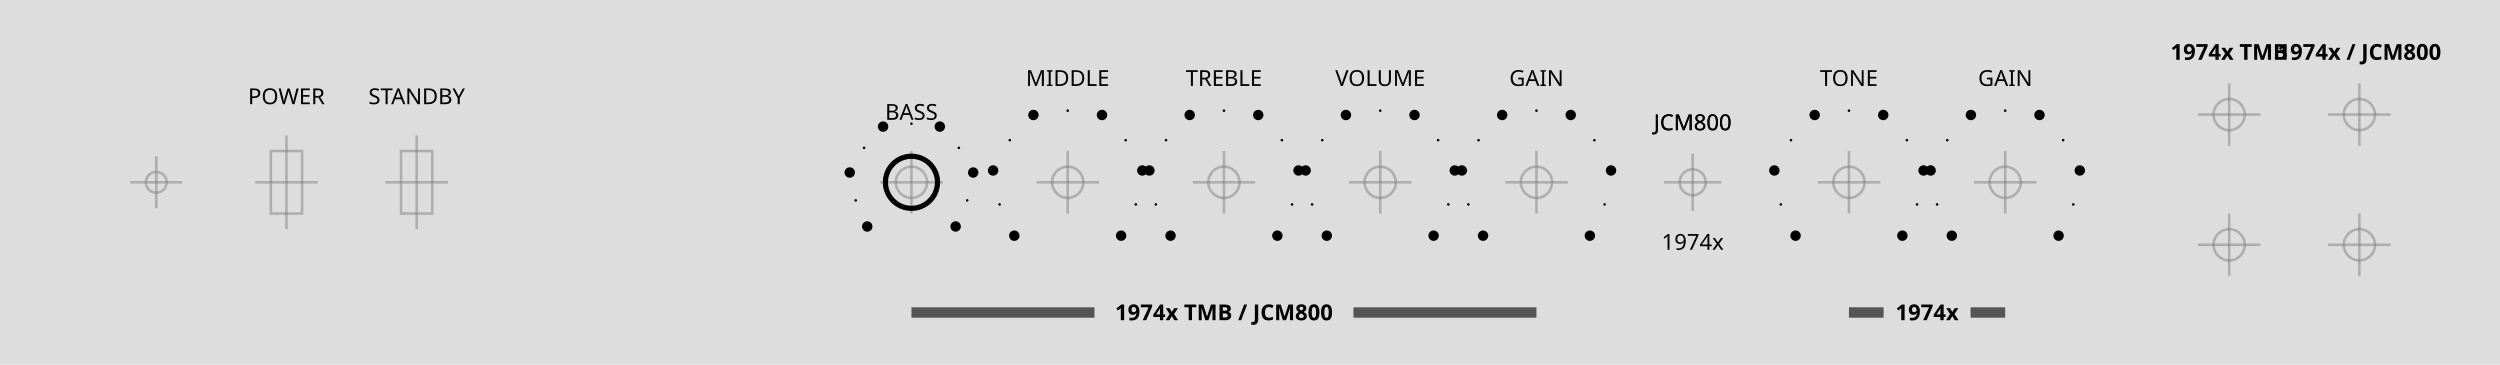
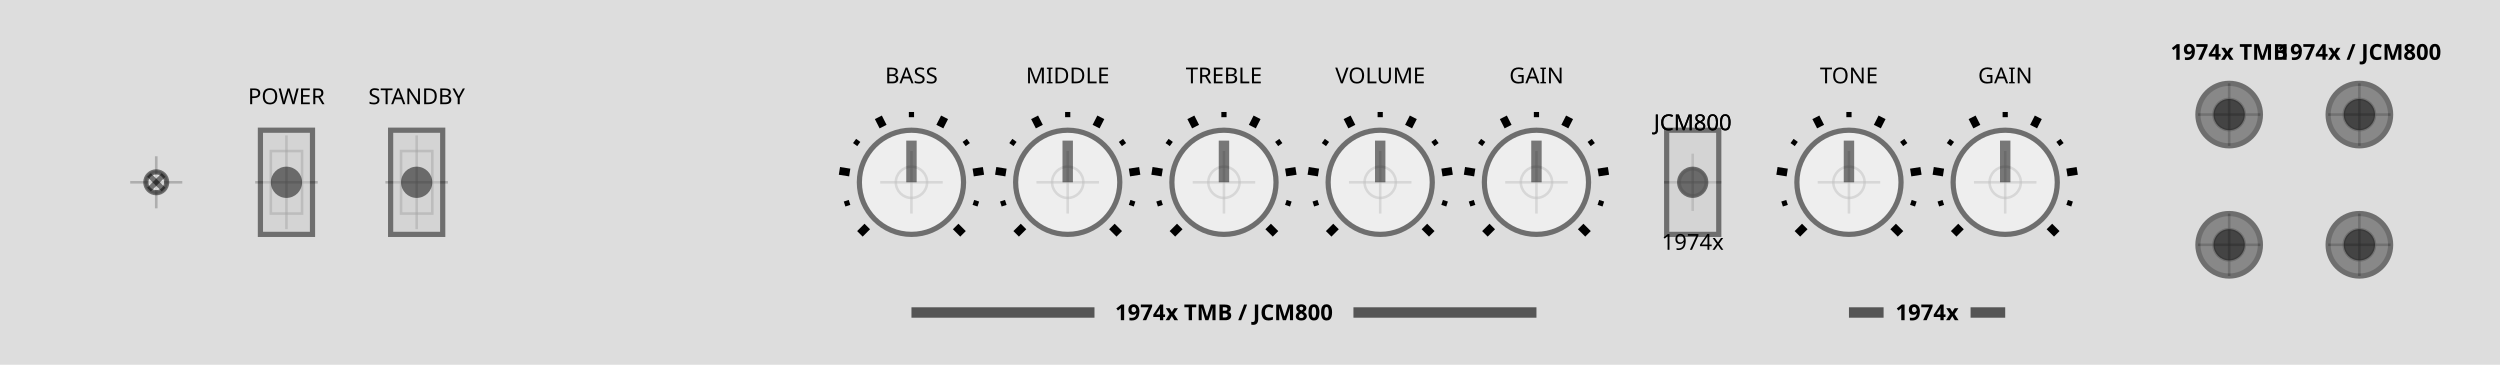
<svg xmlns="http://www.w3.org/2000/svg" baseProfile="full" height="70.0mm" version="1.1" viewBox="0 0 480.0 70.0" width="480.0mm">
  <defs />
  <rect fill="#dddddd" height="70.0" width="480.0" x="0" y="0" />
  <circle cx="30.0" cy="35.0" fill="none" r="2.0" stroke="gray" stroke-opacity="0.5" stroke-width="0.5" />
  <line stroke="gray" stroke-opacity="0.5" stroke-width="0.5" x1="25.0" x2="35.0" y1="35.0" y2="35.0" />
  <line stroke="gray" stroke-opacity="0.5" stroke-width="0.5" x1="30.0" x2="30.0" y1="30.0" y2="40.0" />
+   <circle cx="30.0" cy="35.0" fill="#eeeeee" opacity="0.5" r="2.0" stroke="black" stroke-width="1" />
+   <line opacity="0.5" stroke="black" stroke-width="1" x1="28.6" x2="31.4" y1="33.6" y2="36.4" />
+   <line opacity="0.5" stroke="black" stroke-width="1" x1="31.4" x2="28.6" y1="33.6" y2="36.4" />
  <rect fill="none" height="12.0" stroke="gray" stroke-opacity="0.5" stroke-width="0.5" width="6.0" x="52.0" y="29.0" />
  <line stroke="gray" stroke-opacity="0.5" stroke-width="0.5" x1="49.0" x2="61.0" y1="35.0" y2="35.0" />
  <line stroke="gray" stroke-opacity="0.5" stroke-width="0.5" x1="55.0" x2="55.0" y1="26.0" y2="44.0" />
+   <rect fill="#cccccc" height="20.0" opacity="0.5" stroke="black" width="10.0" x="50.0" y="25.0" />
+   <circle cx="55.0" cy="35.0" fill="black" opacity="0.5" r="3.0" />
  <text fill="black" font-family="sans-serif" font-size="4.233" font-weight="normal" text-anchor="middle" x="55.0" y="20.0">POWER</text>
  <rect fill="none" height="12.0" stroke="gray" stroke-opacity="0.5" stroke-width="0.5" width="6.0" x="77.0" y="29.0" />
  <line stroke="gray" stroke-opacity="0.5" stroke-width="0.5" x1="74.0" x2="86.0" y1="35.0" y2="35.0" />
  <line stroke="gray" stroke-opacity="0.5" stroke-width="0.5" x1="80.0" x2="80.0" y1="26.0" y2="44.0" />
+   <rect fill="#cccccc" height="20.0" opacity="0.5" stroke="black" width="10.0" x="75.0" y="25.0" />
+   <circle cx="80.0" cy="35.0" fill="black" opacity="0.5" r="3.0" />
  <text fill="black" font-family="sans-serif" font-size="4.233" font-weight="normal" text-anchor="middle" x="80.0" y="20.0">STANDBY</text>
  <text fill="black" font-family="sans-serif" font-size="4.233" font-weight="bold" text-anchor="middle" x="235.0" y="61.482">1974x TMB / JCM800</text>
  <line stroke="#555555" stroke-width="2.0" x1="175.0" x2="210.14" y1="60.0" y2="60.0" />
  <line stroke="#555555" stroke-width="2.0" x1="259.86" x2="295.0" y1="60.0" y2="60.0" />
  <circle cx="175.0" cy="35.0" fill="none" r="3.0" stroke="gray" stroke-opacity="0.5" stroke-width="0.5" />
  <line stroke="gray" stroke-opacity="0.5" stroke-width="0.5" x1="169.0" x2="181.0" y1="35.0" y2="35.0" />
  <line stroke="gray" stroke-opacity="0.5" stroke-width="0.5" x1="175.0" x2="175.0" y1="29.0" y2="41.0" />
-   <circle cx="175.0" cy="35.0" fill="none" r="5.0" stroke="black" stroke-width="1.0" />
-   <circle cx="166.515" cy="43.485" fill="black" r="1.0" />
-   <circle cx="164.301" cy="38.476" fill="black" r="0.25" />
-   <circle cx="163.148" cy="33.123" fill="black" r="1.0" />
-   <circle cx="165.899" cy="28.387" fill="black" r="0.25" />
-   <circle cx="169.552" cy="24.308" fill="black" r="1.0" />
-   <circle cx="175.0" cy="23.75" fill="black" r="0.25" />
-   <circle cx="180.448" cy="24.308" fill="black" r="1.0" />
-   <circle cx="184.101" cy="28.387" fill="black" r="0.25" />
-   <circle cx="186.852" cy="33.123" fill="black" r="1.0" />
-   <circle cx="185.699" cy="38.476" fill="black" r="0.25" />
-   <circle cx="183.485" cy="43.485" fill="black" r="1.0" />
-   <text fill="black" font-family="sans-serif" font-size="4.233" font-weight="normal" text-anchor="middle" x="175.0" y="23.0">BASS</text>
+   <line stroke="black" stroke-width="1.5" x1="166.515" x2="165.101" y1="43.485" y2="44.899" />
+   <line stroke="black" stroke-width="1" x1="163.112" x2="162.161" y1="38.863" y2="39.172" />
+   <line stroke="black" stroke-width="1.5" x1="163.148" x2="161.172" y1="33.123" y2="32.81" />
+   <line stroke="black" stroke-width="1" x1="164.887" x2="164.078" y1="27.653" y2="27.065" />
+   <line stroke="black" stroke-width="1.5" x1="169.552" x2="168.644" y1="24.308" y2="22.526" />
+   <line stroke="black" stroke-width="1" x1="175.0" x2="175.0" y1="22.5" y2="21.5" />
+   <line stroke="black" stroke-width="1.5" x1="180.448" x2="181.356" y1="24.308" y2="22.526" />
+   <line stroke="black" stroke-width="1" x1="185.113" x2="185.922" y1="27.653" y2="27.065" />
+   <line stroke="black" stroke-width="1.5" x1="186.852" x2="188.828" y1="33.123" y2="32.81" />
+   <line stroke="black" stroke-width="1" x1="186.888" x2="187.839" y1="38.863" y2="39.172" />
+   <line stroke="black" stroke-width="1.5" x1="183.485" x2="184.899" y1="43.485" y2="44.899" />
+   <circle cx="175.0" cy="35.0" fill="white" opacity="0.5" r="10.0" stroke="black" stroke-width="1" />
+   <line opacity="0.5" stroke="black" stroke-width="2" x1="175.0" x2="175.0" y1="35.0" y2="27.0" />
+   <text fill="black" font-family="sans-serif" font-size="4.233" font-weight="normal" text-anchor="middle" x="175.0" y="16.0">BASS</text>
  <circle cx="205.0" cy="35.0" fill="none" r="3.0" stroke="gray" stroke-opacity="0.5" stroke-width="0.5" />
  <line stroke="gray" stroke-opacity="0.5" stroke-width="0.5" x1="199.0" x2="211.0" y1="35.0" y2="35.0" />
  <line stroke="gray" stroke-opacity="0.5" stroke-width="0.5" x1="205.0" x2="205.0" y1="29.0" y2="41.0" />
-   <circle cx="194.747" cy="45.253" fill="black" r="1.0" />
-   <circle cx="191.923" cy="39.249" fill="black" r="0.25" />
-   <circle cx="190.679" cy="32.732" fill="black" r="1.0" />
-   <circle cx="193.876" cy="26.918" fill="black" r="0.25" />
-   <circle cx="198.417" cy="22.08" fill="black" r="1.0" />
-   <circle cx="205.0" cy="21.25" fill="black" r="0.25" />
-   <circle cx="211.583" cy="22.08" fill="black" r="1.0" />
-   <circle cx="216.124" cy="26.918" fill="black" r="0.25" />
-   <circle cx="219.321" cy="32.732" fill="black" r="1.0" />
-   <circle cx="218.077" cy="39.249" fill="black" r="0.25" />
-   <circle cx="215.253" cy="45.253" fill="black" r="1.0" />
-   <text fill="black" font-family="sans-serif" font-size="4.233" font-weight="normal" text-anchor="middle" x="205.0" y="16.5">MIDDLE</text>
+   <line stroke="black" stroke-width="1.5" x1="196.515" x2="195.101" y1="43.485" y2="44.899" />
+   <line stroke="black" stroke-width="1" x1="193.112" x2="192.161" y1="38.863" y2="39.172" />
+   <line stroke="black" stroke-width="1.5" x1="193.148" x2="191.172" y1="33.123" y2="32.81" />
+   <line stroke="black" stroke-width="1" x1="194.887" x2="194.078" y1="27.653" y2="27.065" />
+   <line stroke="black" stroke-width="1.5" x1="199.552" x2="198.644" y1="24.308" y2="22.526" />
+   <line stroke="black" stroke-width="1" x1="205.0" x2="205.0" y1="22.5" y2="21.5" />
+   <line stroke="black" stroke-width="1.5" x1="210.448" x2="211.356" y1="24.308" y2="22.526" />
+   <line stroke="black" stroke-width="1" x1="215.113" x2="215.922" y1="27.653" y2="27.065" />
+   <line stroke="black" stroke-width="1.5" x1="216.852" x2="218.828" y1="33.123" y2="32.81" />
+   <line stroke="black" stroke-width="1" x1="216.888" x2="217.839" y1="38.863" y2="39.172" />
+   <line stroke="black" stroke-width="1.5" x1="213.485" x2="214.899" y1="43.485" y2="44.899" />
+   <circle cx="205.0" cy="35.0" fill="white" opacity="0.5" r="10.0" stroke="black" stroke-width="1" />
+   <line opacity="0.5" stroke="black" stroke-width="2" x1="205.0" x2="205.0" y1="35.0" y2="27.0" />
+   <text fill="black" font-family="sans-serif" font-size="4.233" font-weight="normal" text-anchor="middle" x="205.0" y="16.0">MIDDLE</text>
  <circle cx="235.0" cy="35.0" fill="none" r="3.0" stroke="gray" stroke-opacity="0.5" stroke-width="0.5" />
  <line stroke="gray" stroke-opacity="0.5" stroke-width="0.5" x1="229.0" x2="241.0" y1="35.0" y2="35.0" />
  <line stroke="gray" stroke-opacity="0.5" stroke-width="0.5" x1="235.0" x2="235.0" y1="29.0" y2="41.0" />
-   <circle cx="224.747" cy="45.253" fill="black" r="1.0" />
-   <circle cx="221.923" cy="39.249" fill="black" r="0.25" />
-   <circle cx="220.679" cy="32.732" fill="black" r="1.0" />
-   <circle cx="223.876" cy="26.918" fill="black" r="0.25" />
-   <circle cx="228.417" cy="22.08" fill="black" r="1.0" />
-   <circle cx="235.0" cy="21.25" fill="black" r="0.25" />
-   <circle cx="241.583" cy="22.08" fill="black" r="1.0" />
-   <circle cx="246.124" cy="26.918" fill="black" r="0.25" />
-   <circle cx="249.321" cy="32.732" fill="black" r="1.0" />
-   <circle cx="248.077" cy="39.249" fill="black" r="0.25" />
-   <circle cx="245.253" cy="45.253" fill="black" r="1.0" />
-   <text fill="black" font-family="sans-serif" font-size="4.233" font-weight="normal" text-anchor="middle" x="235.0" y="16.5">TREBLE</text>
+   <line stroke="black" stroke-width="1.5" x1="226.515" x2="225.101" y1="43.485" y2="44.899" />
+   <line stroke="black" stroke-width="1" x1="223.112" x2="222.161" y1="38.863" y2="39.172" />
+   <line stroke="black" stroke-width="1.5" x1="223.148" x2="221.172" y1="33.123" y2="32.81" />
+   <line stroke="black" stroke-width="1" x1="224.887" x2="224.078" y1="27.653" y2="27.065" />
+   <line stroke="black" stroke-width="1.5" x1="229.552" x2="228.644" y1="24.308" y2="22.526" />
+   <line stroke="black" stroke-width="1" x1="235.0" x2="235.0" y1="22.5" y2="21.5" />
+   <line stroke="black" stroke-width="1.5" x1="240.448" x2="241.356" y1="24.308" y2="22.526" />
+   <line stroke="black" stroke-width="1" x1="245.113" x2="245.922" y1="27.653" y2="27.065" />
+   <line stroke="black" stroke-width="1.5" x1="246.852" x2="248.828" y1="33.123" y2="32.81" />
+   <line stroke="black" stroke-width="1" x1="246.888" x2="247.839" y1="38.863" y2="39.172" />
+   <line stroke="black" stroke-width="1.5" x1="243.485" x2="244.899" y1="43.485" y2="44.899" />
+   <circle cx="235.0" cy="35.0" fill="white" opacity="0.5" r="10.0" stroke="black" stroke-width="1" />
+   <line opacity="0.5" stroke="black" stroke-width="2" x1="235.0" x2="235.0" y1="35.0" y2="27.0" />
+   <text fill="black" font-family="sans-serif" font-size="4.233" font-weight="normal" text-anchor="middle" x="235.0" y="16.0">TREBLE</text>
  <circle cx="265.0" cy="35.0" fill="none" r="3.0" stroke="gray" stroke-opacity="0.5" stroke-width="0.5" />
  <line stroke="gray" stroke-opacity="0.5" stroke-width="0.5" x1="259.0" x2="271.0" y1="35.0" y2="35.0" />
  <line stroke="gray" stroke-opacity="0.5" stroke-width="0.5" x1="265.0" x2="265.0" y1="29.0" y2="41.0" />
-   <circle cx="254.747" cy="45.253" fill="black" r="1.0" />
-   <circle cx="251.923" cy="39.249" fill="black" r="0.25" />
-   <circle cx="250.679" cy="32.732" fill="black" r="1.0" />
-   <circle cx="253.876" cy="26.918" fill="black" r="0.25" />
-   <circle cx="258.417" cy="22.08" fill="black" r="1.0" />
-   <circle cx="265.0" cy="21.25" fill="black" r="0.25" />
-   <circle cx="271.583" cy="22.08" fill="black" r="1.0" />
-   <circle cx="276.124" cy="26.918" fill="black" r="0.25" />
-   <circle cx="279.321" cy="32.732" fill="black" r="1.0" />
-   <circle cx="278.077" cy="39.249" fill="black" r="0.25" />
-   <circle cx="275.253" cy="45.253" fill="black" r="1.0" />
-   <text fill="black" font-family="sans-serif" font-size="4.233" font-weight="normal" text-anchor="middle" x="265.0" y="16.5">VOLUME</text>
+   <line stroke="black" stroke-width="1.5" x1="256.515" x2="255.101" y1="43.485" y2="44.899" />
+   <line stroke="black" stroke-width="1" x1="253.112" x2="252.161" y1="38.863" y2="39.172" />
+   <line stroke="black" stroke-width="1.5" x1="253.148" x2="251.172" y1="33.123" y2="32.81" />
+   <line stroke="black" stroke-width="1" x1="254.887" x2="254.078" y1="27.653" y2="27.065" />
+   <line stroke="black" stroke-width="1.5" x1="259.552" x2="258.644" y1="24.308" y2="22.526" />
+   <line stroke="black" stroke-width="1" x1="265.0" x2="265.0" y1="22.5" y2="21.5" />
+   <line stroke="black" stroke-width="1.5" x1="270.448" x2="271.356" y1="24.308" y2="22.526" />
+   <line stroke="black" stroke-width="1" x1="275.113" x2="275.922" y1="27.653" y2="27.065" />
+   <line stroke="black" stroke-width="1.5" x1="276.852" x2="278.828" y1="33.123" y2="32.81" />
+   <line stroke="black" stroke-width="1" x1="276.888" x2="277.839" y1="38.863" y2="39.172" />
+   <line stroke="black" stroke-width="1.5" x1="273.485" x2="274.899" y1="43.485" y2="44.899" />
+   <circle cx="265.0" cy="35.0" fill="white" opacity="0.5" r="10.0" stroke="black" stroke-width="1" />
+   <line opacity="0.5" stroke="black" stroke-width="2" x1="265.0" x2="265.0" y1="35.0" y2="27.0" />
+   <text fill="black" font-family="sans-serif" font-size="4.233" font-weight="normal" text-anchor="middle" x="265.0" y="16.0">VOLUME</text>
  <circle cx="295.0" cy="35.0" fill="none" r="3.0" stroke="gray" stroke-opacity="0.5" stroke-width="0.5" />
  <line stroke="gray" stroke-opacity="0.5" stroke-width="0.5" x1="289.0" x2="301.0" y1="35.0" y2="35.0" />
  <line stroke="gray" stroke-opacity="0.5" stroke-width="0.5" x1="295.0" x2="295.0" y1="29.0" y2="41.0" />
-   <circle cx="284.747" cy="45.253" fill="black" r="1.0" />
-   <circle cx="281.923" cy="39.249" fill="black" r="0.25" />
-   <circle cx="280.679" cy="32.732" fill="black" r="1.0" />
-   <circle cx="283.876" cy="26.918" fill="black" r="0.25" />
-   <circle cx="288.417" cy="22.08" fill="black" r="1.0" />
-   <circle cx="295.0" cy="21.25" fill="black" r="0.25" />
-   <circle cx="301.583" cy="22.08" fill="black" r="1.0" />
-   <circle cx="306.124" cy="26.918" fill="black" r="0.25" />
-   <circle cx="309.321" cy="32.732" fill="black" r="1.0" />
-   <circle cx="308.077" cy="39.249" fill="black" r="0.25" />
-   <circle cx="305.253" cy="45.253" fill="black" r="1.0" />
-   <text fill="black" font-family="sans-serif" font-size="4.233" font-weight="normal" text-anchor="middle" x="295.0" y="16.5">GAIN</text>
+   <line stroke="black" stroke-width="1.5" x1="286.515" x2="285.101" y1="43.485" y2="44.899" />
+   <line stroke="black" stroke-width="1" x1="283.112" x2="282.161" y1="38.863" y2="39.172" />
+   <line stroke="black" stroke-width="1.5" x1="283.148" x2="281.172" y1="33.123" y2="32.81" />
+   <line stroke="black" stroke-width="1" x1="284.887" x2="284.078" y1="27.653" y2="27.065" />
+   <line stroke="black" stroke-width="1.5" x1="289.552" x2="288.644" y1="24.308" y2="22.526" />
+   <line stroke="black" stroke-width="1" x1="295.0" x2="295.0" y1="22.5" y2="21.5" />
+   <line stroke="black" stroke-width="1.5" x1="300.448" x2="301.356" y1="24.308" y2="22.526" />
+   <line stroke="black" stroke-width="1" x1="305.113" x2="305.922" y1="27.653" y2="27.065" />
+   <line stroke="black" stroke-width="1.5" x1="306.852" x2="308.828" y1="33.123" y2="32.81" />
+   <line stroke="black" stroke-width="1" x1="306.888" x2="307.839" y1="38.863" y2="39.172" />
+   <line stroke="black" stroke-width="1.5" x1="303.485" x2="304.899" y1="43.485" y2="44.899" />
+   <circle cx="295.0" cy="35.0" fill="white" opacity="0.5" r="10.0" stroke="black" stroke-width="1" />
+   <line opacity="0.5" stroke="black" stroke-width="2" x1="295.0" x2="295.0" y1="35.0" y2="27.0" />
+   <text fill="black" font-family="sans-serif" font-size="4.233" font-weight="normal" text-anchor="middle" x="295.0" y="16.0">GAIN</text>
  <circle cx="325.0" cy="35.0" fill="none" r="2.5" stroke="gray" stroke-opacity="0.5" stroke-width="0.5" />
  <line stroke="gray" stroke-opacity="0.5" stroke-width="0.5" x1="319.5" x2="330.5" y1="35.0" y2="35.0" />
  <line stroke="gray" stroke-opacity="0.5" stroke-width="0.5" x1="325.0" x2="325.0" y1="29.5" y2="40.5" />
  <text fill="black" font-family="sans-serif" font-size="4.233" font-weight="normal" text-anchor="middle" x="325.0" y="25.0">JCM800</text>
  <text fill="black" font-family="sans-serif" font-size="4.233" font-weight="normal" text-anchor="middle" x="325.0" y="25.0">JCM800</text>
  <text fill="black" font-family="sans-serif" font-size="4.233" font-weight="normal" text-anchor="middle" x="325.0" y="47.963">1974x</text>
+   <rect fill="#cccccc" height="20.0" opacity="0.5" stroke="black" width="10.0" x="320.0" y="25.0" />
+   <circle cx="325.0" cy="35.0" fill="black" opacity="0.5" r="3.0" />
  <text fill="black" font-family="sans-serif" font-size="4.233" font-weight="bold" text-anchor="middle" x="370.0" y="61.482">1974x</text>
  <line stroke="#555555" stroke-width="2.0" x1="355.0" x2="361.65" y1="60.0" y2="60.0" />
  <line stroke="#555555" stroke-width="2.0" x1="378.35" x2="385.0" y1="60.0" y2="60.0" />
  <circle cx="355.0" cy="35.0" fill="none" r="3.0" stroke="gray" stroke-opacity="0.5" stroke-width="0.5" />
  <line stroke="gray" stroke-opacity="0.5" stroke-width="0.5" x1="349.0" x2="361.0" y1="35.0" y2="35.0" />
  <line stroke="gray" stroke-opacity="0.5" stroke-width="0.5" x1="355.0" x2="355.0" y1="29.0" y2="41.0" />
-   <circle cx="344.747" cy="45.253" fill="black" r="1.0" />
-   <circle cx="341.923" cy="39.249" fill="black" r="0.25" />
-   <circle cx="340.679" cy="32.732" fill="black" r="1.0" />
-   <circle cx="343.876" cy="26.918" fill="black" r="0.25" />
-   <circle cx="348.417" cy="22.08" fill="black" r="1.0" />
-   <circle cx="355.0" cy="21.25" fill="black" r="0.25" />
-   <circle cx="361.583" cy="22.08" fill="black" r="1.0" />
-   <circle cx="366.124" cy="26.918" fill="black" r="0.25" />
-   <circle cx="369.321" cy="32.732" fill="black" r="1.0" />
-   <circle cx="368.077" cy="39.249" fill="black" r="0.25" />
-   <circle cx="365.253" cy="45.253" fill="black" r="1.0" />
-   <text fill="black" font-family="sans-serif" font-size="4.233" font-weight="normal" text-anchor="middle" x="355.0" y="16.5">TONE</text>
+   <line stroke="black" stroke-width="1.5" x1="346.515" x2="345.101" y1="43.485" y2="44.899" />
+   <line stroke="black" stroke-width="1" x1="343.112" x2="342.161" y1="38.863" y2="39.172" />
+   <line stroke="black" stroke-width="1.5" x1="343.148" x2="341.172" y1="33.123" y2="32.81" />
+   <line stroke="black" stroke-width="1" x1="344.887" x2="344.078" y1="27.653" y2="27.065" />
+   <line stroke="black" stroke-width="1.5" x1="349.552" x2="348.644" y1="24.308" y2="22.526" />
+   <line stroke="black" stroke-width="1" x1="355.0" x2="355.0" y1="22.5" y2="21.5" />
+   <line stroke="black" stroke-width="1.5" x1="360.448" x2="361.356" y1="24.308" y2="22.526" />
+   <line stroke="black" stroke-width="1" x1="365.113" x2="365.922" y1="27.653" y2="27.065" />
+   <line stroke="black" stroke-width="1.5" x1="366.852" x2="368.828" y1="33.123" y2="32.81" />
+   <line stroke="black" stroke-width="1" x1="366.888" x2="367.839" y1="38.863" y2="39.172" />
+   <line stroke="black" stroke-width="1.5" x1="363.485" x2="364.899" y1="43.485" y2="44.899" />
+   <circle cx="355.0" cy="35.0" fill="white" opacity="0.5" r="10.0" stroke="black" stroke-width="1" />
+   <line opacity="0.5" stroke="black" stroke-width="2" x1="355.0" x2="355.0" y1="35.0" y2="27.0" />
+   <text fill="black" font-family="sans-serif" font-size="4.233" font-weight="normal" text-anchor="middle" x="355.0" y="16.0">TONE</text>
  <circle cx="385.0" cy="35.0" fill="none" r="3.0" stroke="gray" stroke-opacity="0.5" stroke-width="0.5" />
  <line stroke="gray" stroke-opacity="0.5" stroke-width="0.5" x1="379.0" x2="391.0" y1="35.0" y2="35.0" />
  <line stroke="gray" stroke-opacity="0.5" stroke-width="0.5" x1="385.0" x2="385.0" y1="29.0" y2="41.0" />
-   <circle cx="374.747" cy="45.253" fill="black" r="1.0" />
-   <circle cx="371.923" cy="39.249" fill="black" r="0.25" />
-   <circle cx="370.679" cy="32.732" fill="black" r="1.0" />
-   <circle cx="373.876" cy="26.918" fill="black" r="0.25" />
-   <circle cx="378.417" cy="22.08" fill="black" r="1.0" />
-   <circle cx="385.0" cy="21.25" fill="black" r="0.25" />
-   <circle cx="391.583" cy="22.08" fill="black" r="1.0" />
-   <circle cx="396.124" cy="26.918" fill="black" r="0.25" />
-   <circle cx="399.321" cy="32.732" fill="black" r="1.0" />
-   <circle cx="398.077" cy="39.249" fill="black" r="0.25" />
-   <circle cx="395.253" cy="45.253" fill="black" r="1.0" />
-   <text fill="black" font-family="sans-serif" font-size="4.233" font-weight="normal" text-anchor="middle" x="385.0" y="16.5">GAIN</text>
+   <line stroke="black" stroke-width="1.5" x1="376.515" x2="375.101" y1="43.485" y2="44.899" />
+   <line stroke="black" stroke-width="1" x1="373.112" x2="372.161" y1="38.863" y2="39.172" />
+   <line stroke="black" stroke-width="1.5" x1="373.148" x2="371.172" y1="33.123" y2="32.81" />
+   <line stroke="black" stroke-width="1" x1="374.887" x2="374.078" y1="27.653" y2="27.065" />
+   <line stroke="black" stroke-width="1.5" x1="379.552" x2="378.644" y1="24.308" y2="22.526" />
+   <line stroke="black" stroke-width="1" x1="385.0" x2="385.0" y1="22.5" y2="21.5" />
+   <line stroke="black" stroke-width="1.5" x1="390.448" x2="391.356" y1="24.308" y2="22.526" />
+   <line stroke="black" stroke-width="1" x1="395.113" x2="395.922" y1="27.653" y2="27.065" />
+   <line stroke="black" stroke-width="1.5" x1="396.852" x2="398.828" y1="33.123" y2="32.81" />
+   <line stroke="black" stroke-width="1" x1="396.888" x2="397.839" y1="38.863" y2="39.172" />
+   <line stroke="black" stroke-width="1.5" x1="393.485" x2="394.899" y1="43.485" y2="44.899" />
+   <circle cx="385.0" cy="35.0" fill="white" opacity="0.5" r="10.0" stroke="black" stroke-width="1" />
+   <line opacity="0.5" stroke="black" stroke-width="2" x1="385.0" x2="385.0" y1="35.0" y2="27.0" />
+   <text fill="black" font-family="sans-serif" font-size="4.233" font-weight="normal" text-anchor="middle" x="385.0" y="16.0">GAIN</text>
  <text fill="black" font-family="sans-serif" font-size="4.233" font-weight="bold" text-anchor="middle" x="428.0" y="11.482">1974x TMB</text>
  <circle cx="428.0" cy="22.0" fill="none" r="3.0" stroke="gray" stroke-opacity="0.5" stroke-width="0.5" />
  <line stroke="gray" stroke-opacity="0.5" stroke-width="0.5" x1="422.0" x2="434.0" y1="22.0" y2="22.0" />
  <line stroke="gray" stroke-opacity="0.5" stroke-width="0.5" x1="428.0" x2="428.0" y1="16.0" y2="28.0" />
+   <circle cx="428.0" cy="22.0" fill="#333333" opacity="0.5" r="6.0" stroke="black" stroke-width="1" />
+   <circle cx="428.0" cy="22.0" fill="black" opacity="0.5" r="3.0" />
  <circle cx="428.0" cy="47.0" fill="none" r="3.0" stroke="gray" stroke-opacity="0.5" stroke-width="0.5" />
  <line stroke="gray" stroke-opacity="0.5" stroke-width="0.5" x1="422.0" x2="434.0" y1="47.0" y2="47.0" />
  <line stroke="gray" stroke-opacity="0.5" stroke-width="0.5" x1="428.0" x2="428.0" y1="41.0" y2="53.0" />
+   <circle cx="428.0" cy="47.0" fill="#333333" opacity="0.5" r="6.0" stroke="black" stroke-width="1" />
+   <circle cx="428.0" cy="47.0" fill="black" opacity="0.5" r="3.0" />
  <text fill="black" font-family="sans-serif" font-size="4.233" font-weight="bold" text-anchor="middle" x="453.0" y="11.482">1974x / JCM800</text>
  <circle cx="453.0" cy="22.0" fill="none" r="3.0" stroke="gray" stroke-opacity="0.5" stroke-width="0.5" />
  <line stroke="gray" stroke-opacity="0.5" stroke-width="0.5" x1="447.0" x2="459.0" y1="22.0" y2="22.0" />
  <line stroke="gray" stroke-opacity="0.5" stroke-width="0.5" x1="453.0" x2="453.0" y1="16.0" y2="28.0" />
+   <circle cx="453.0" cy="22.0" fill="#333333" opacity="0.5" r="6.0" stroke="black" stroke-width="1" />
+   <circle cx="453.0" cy="22.0" fill="black" opacity="0.5" r="3.0" />
  <circle cx="453.0" cy="47.0" fill="none" r="3.0" stroke="gray" stroke-opacity="0.5" stroke-width="0.5" />
  <line stroke="gray" stroke-opacity="0.5" stroke-width="0.5" x1="447.0" x2="459.0" y1="47.0" y2="47.0" />
  <line stroke="gray" stroke-opacity="0.5" stroke-width="0.5" x1="453.0" x2="453.0" y1="41.0" y2="53.0" />
+   <circle cx="453.0" cy="47.0" fill="#333333" opacity="0.5" r="6.0" stroke="black" stroke-width="1" />
+   <circle cx="453.0" cy="47.0" fill="black" opacity="0.5" r="3.0" />
</svg>
